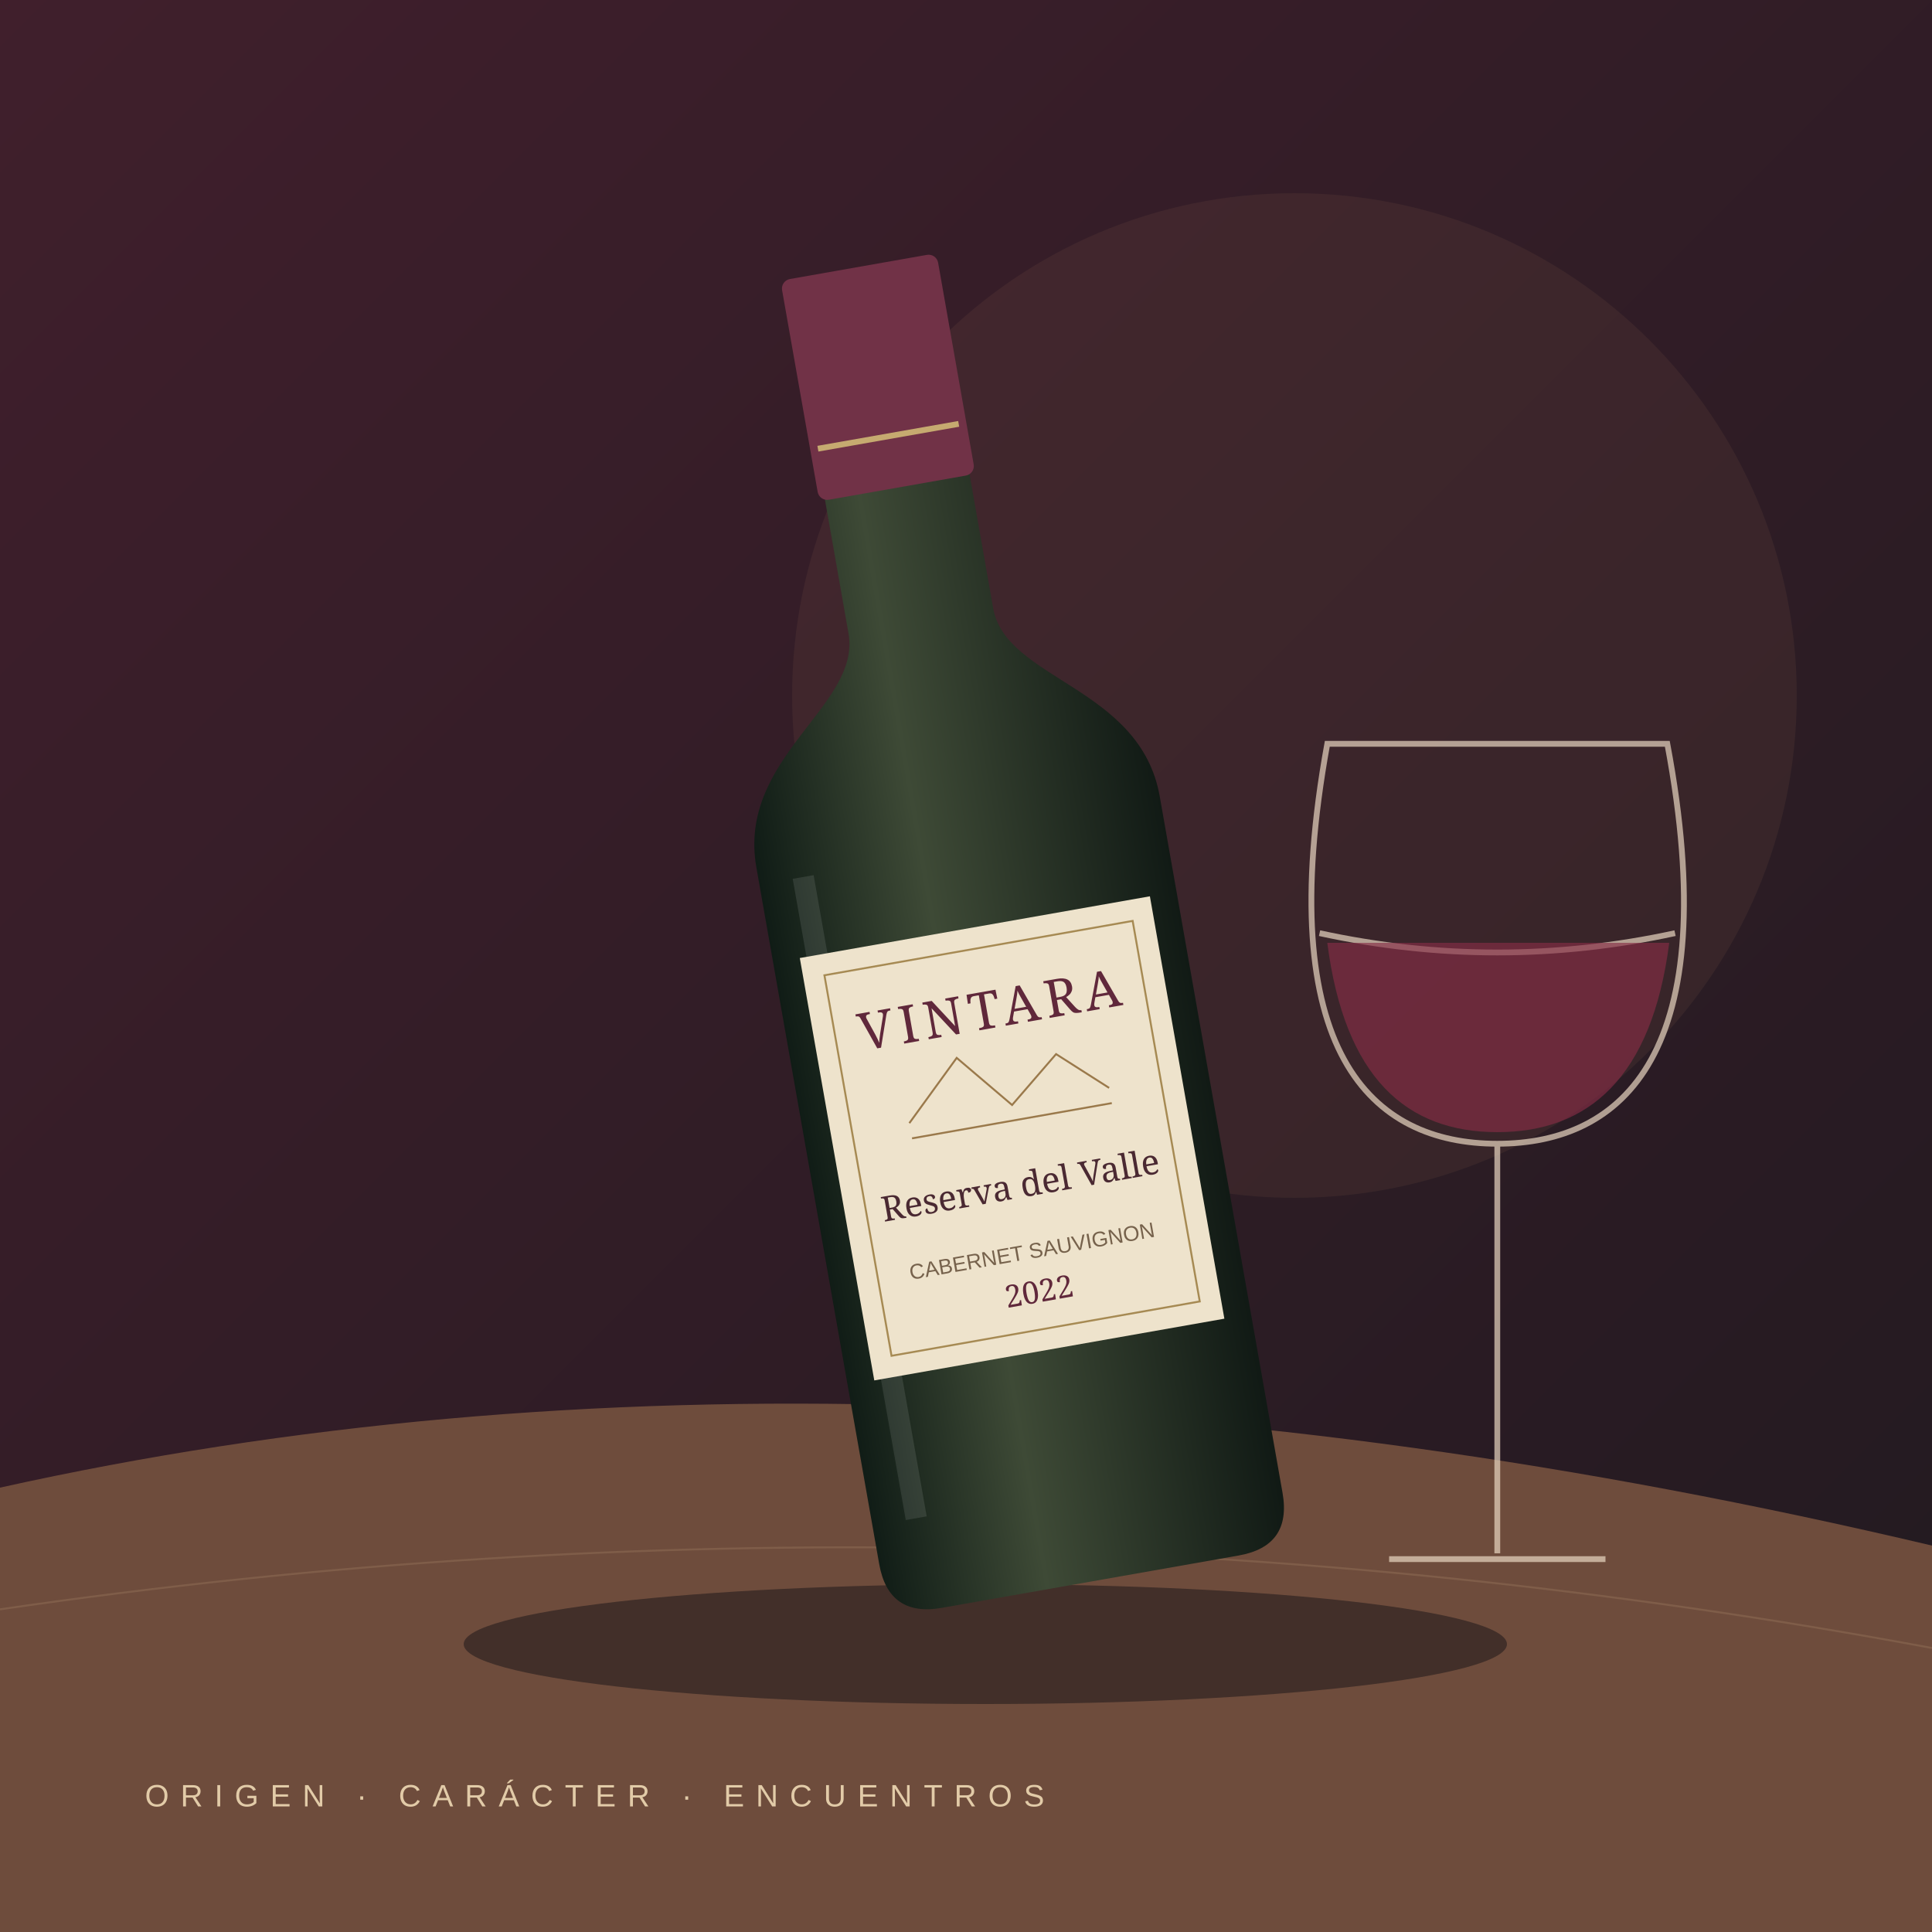
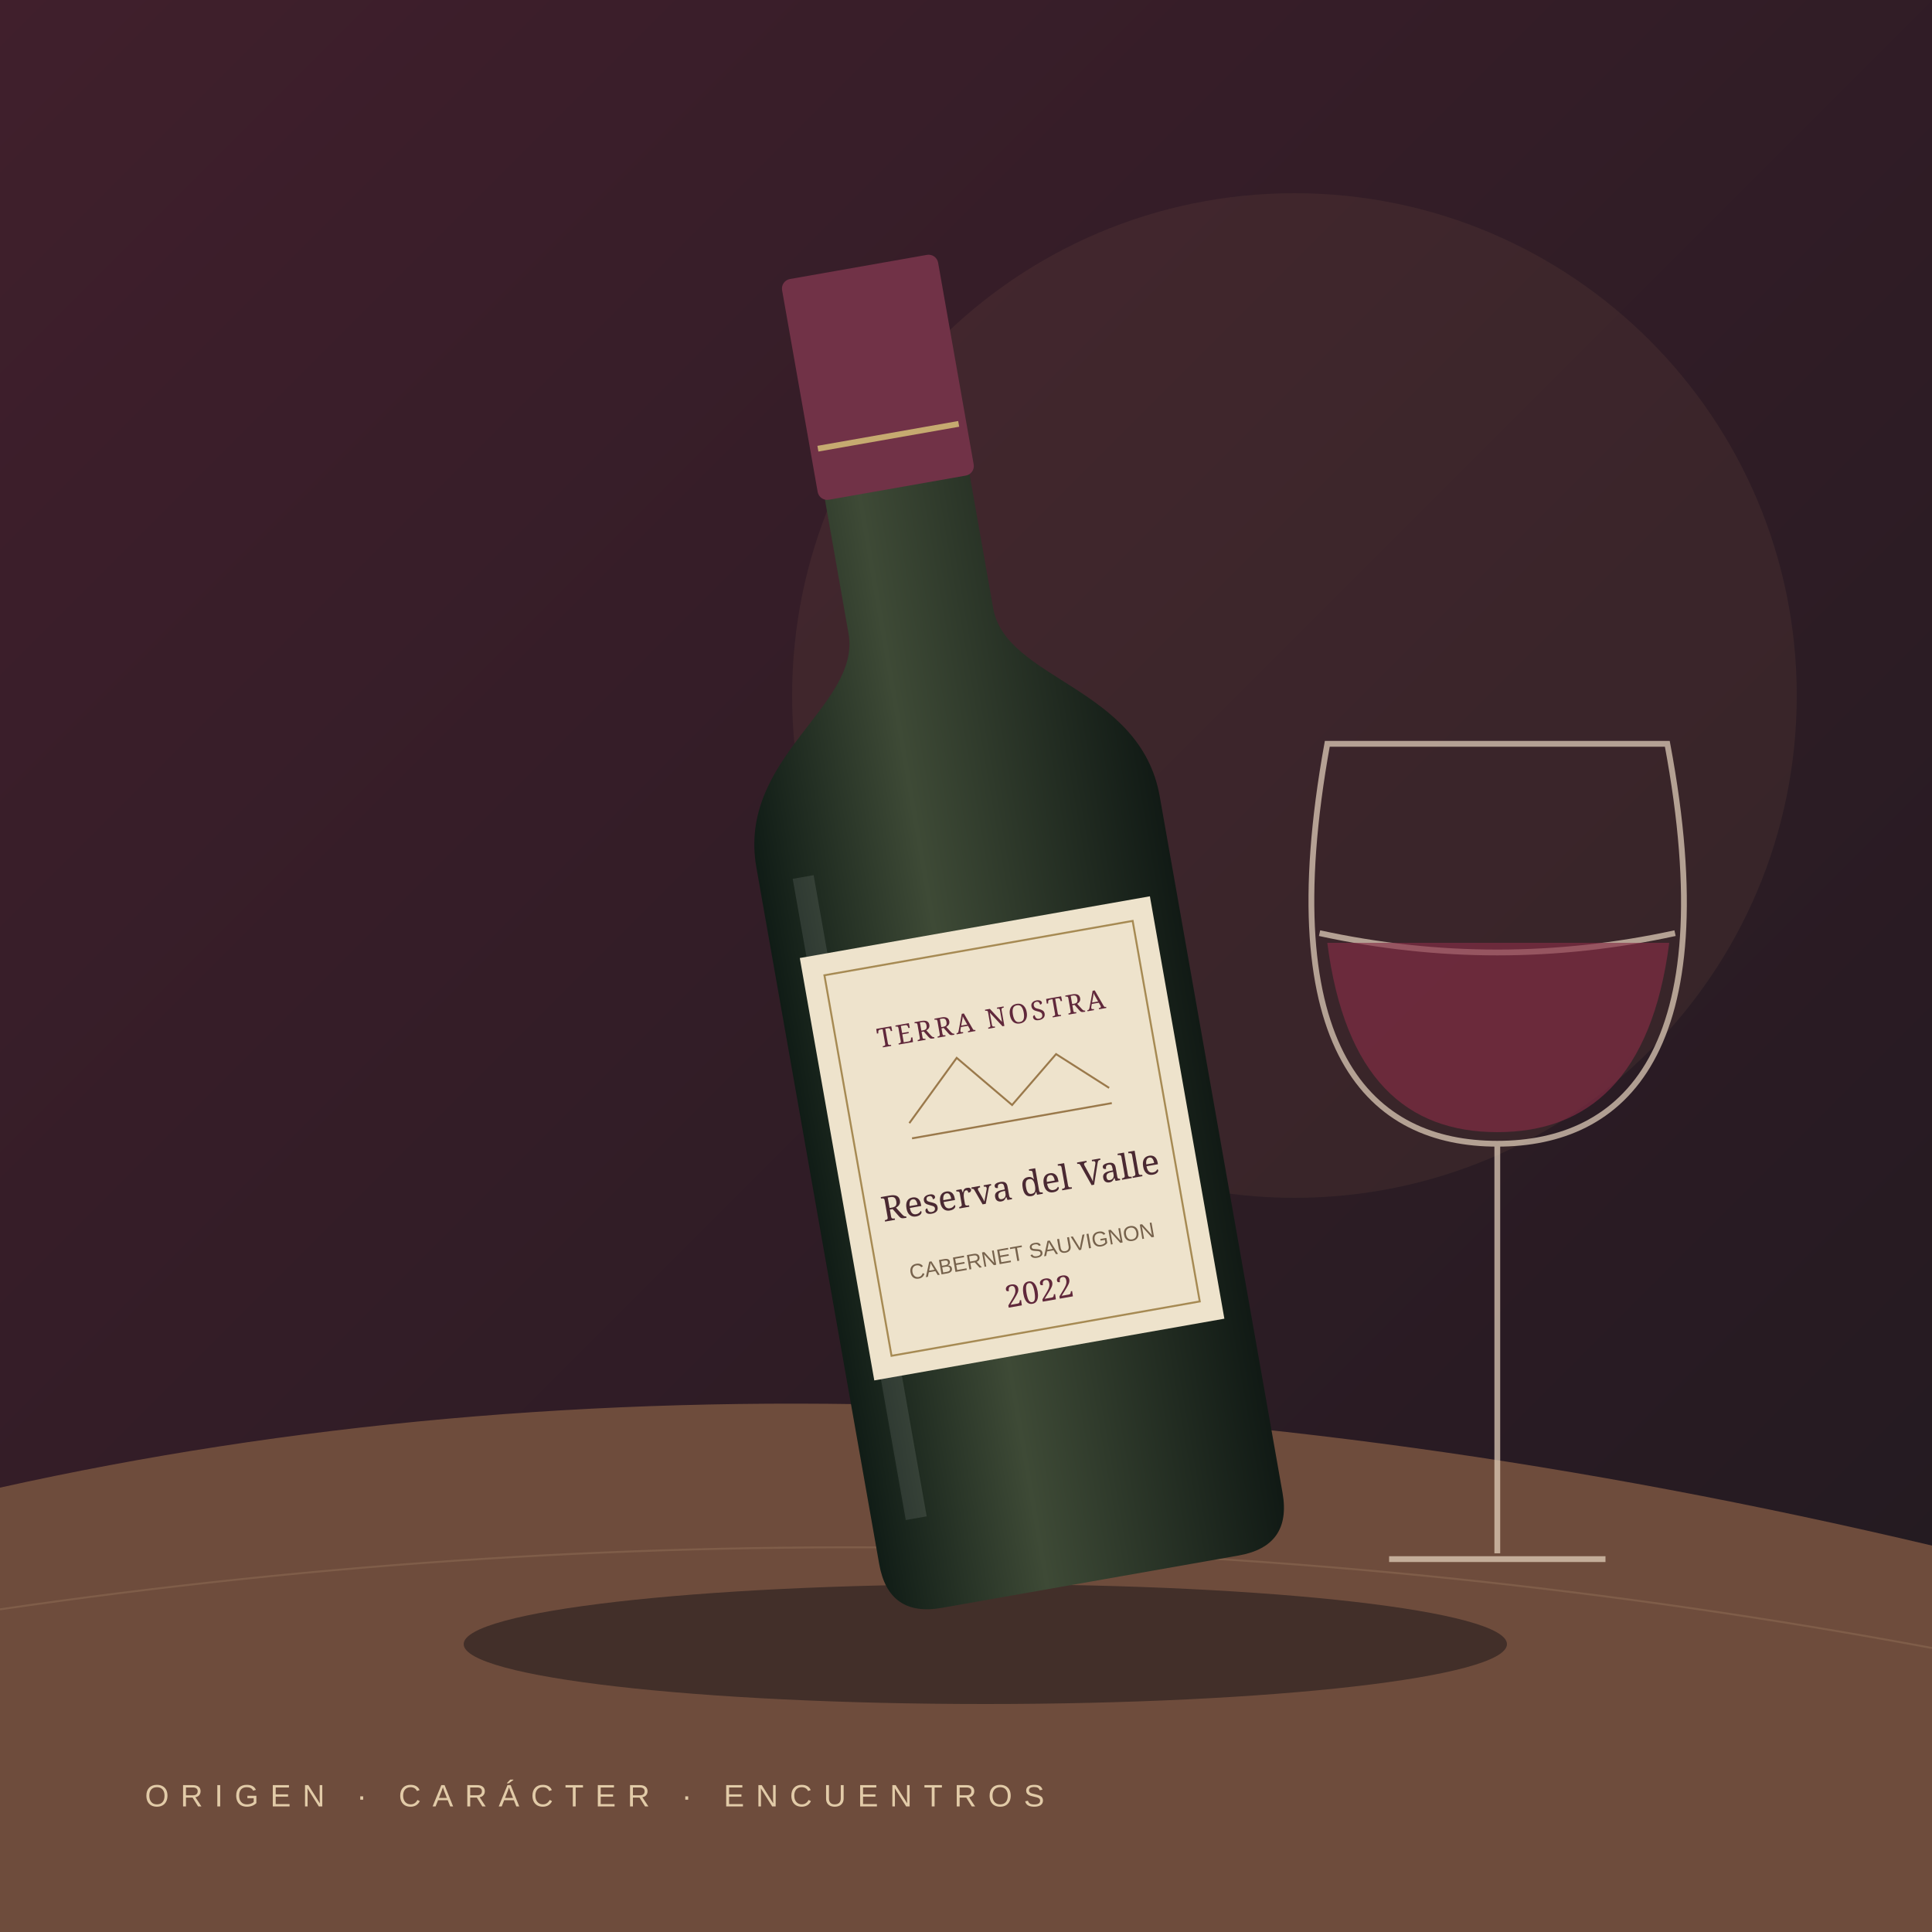
<svg xmlns="http://www.w3.org/2000/svg" width="1000" height="1000" viewBox="0 0 1000 1000">
  <defs>
    <linearGradient id="bg" x2="1" y2="1">
      <stop stop-color="#401f2c" />
      <stop offset="1" stop-color="#211a20" />
    </linearGradient>
    <linearGradient id="b">
      <stop stop-color="#101c16" />
      <stop offset=".4" stop-color="#3e4a36" />
      <stop offset="1" stop-color="#111a15" />
    </linearGradient>
  </defs>
  <rect width="1000" height="1000" fill="url(#bg)" />
  <circle cx="670" cy="360" r="260" fill="#a97f58" opacity=".1" />
  <path d="M0 770Q450 670 1000 800v200H0" fill="#6e4c3c" />
  <path d="M0 833Q500 760 1000 853" fill="none" stroke="#a88667" opacity=".3" />
  <ellipse cx="510" cy="851" rx="270" ry="31" fill="#151215" opacity=".5" />
  <g transform="translate(70 80) rotate(-10 430 420)">
    <path d="M400 60h76v180c0 38 68 53 68 111v366q0 28-28 28H360q-28 0-28-28V351c0-58 68-73 68-111z" fill="url(#b)" />
    <rect x="397" y="54" width="82" height="116" rx="5" fill="#713247" />
    <path d="M401 143h74" stroke="#c6aa70" stroke-width="3" />
    <path d="M355 360v337" stroke="#fff" stroke-width="11" opacity=".1" />
    <rect x="346" y="401" width="184" height="222" fill="#eee3cc" />
    <rect x="357" y="412" width="162" height="200" fill="none" stroke="#a68a53" />
-     <text x="438" y="454" text-anchor="middle" font-size="27" font-family="Georgia" fill="#60283b" letter-spacing="3">VINTARA</text>
+     <text x="438" y="454" text-anchor="middle" font-size="14" font-family="Georgia" fill="#60283b" letter-spacing="1.3">TERRA NOSTRA</text>
    <path d="M387 495l30-29 24 29 27-22 24 22M387 503h105" stroke="#9a794b" fill="none" />
    <text x="438" y="543" text-anchor="middle" font-size="18" font-family="Georgia" fill="#4a2932">Reserva del Valle</text>
    <text x="438" y="575" text-anchor="middle" font-size="11" font-family="Arial" fill="#76624c">CABERNET SAUVIGNON</text>
    <text x="438" y="598" text-anchor="middle" font-size="16" font-family="Georgia" fill="#60283b">2022</text>
  </g>
  <g fill="none" stroke="#e8d5c0" stroke-width="3" opacity=".7">
    <path d="M687 385h176c30 160-23 207-88 207s-117-47-88-207zM775 592v212M719 807h112" />
    <path d="M683 483q92 20 184 0" />
  </g>
  <path d="M687 488h177c-9 70-42 98-89 98s-79-28-88-98" fill="#852c45" opacity=".65" />
  <text x="75" y="935" font-family="Arial" font-size="16" letter-spacing="6" fill="#e2cba8">ORIGEN · CARÁCTER · ENCUENTROS</text>
</svg>
